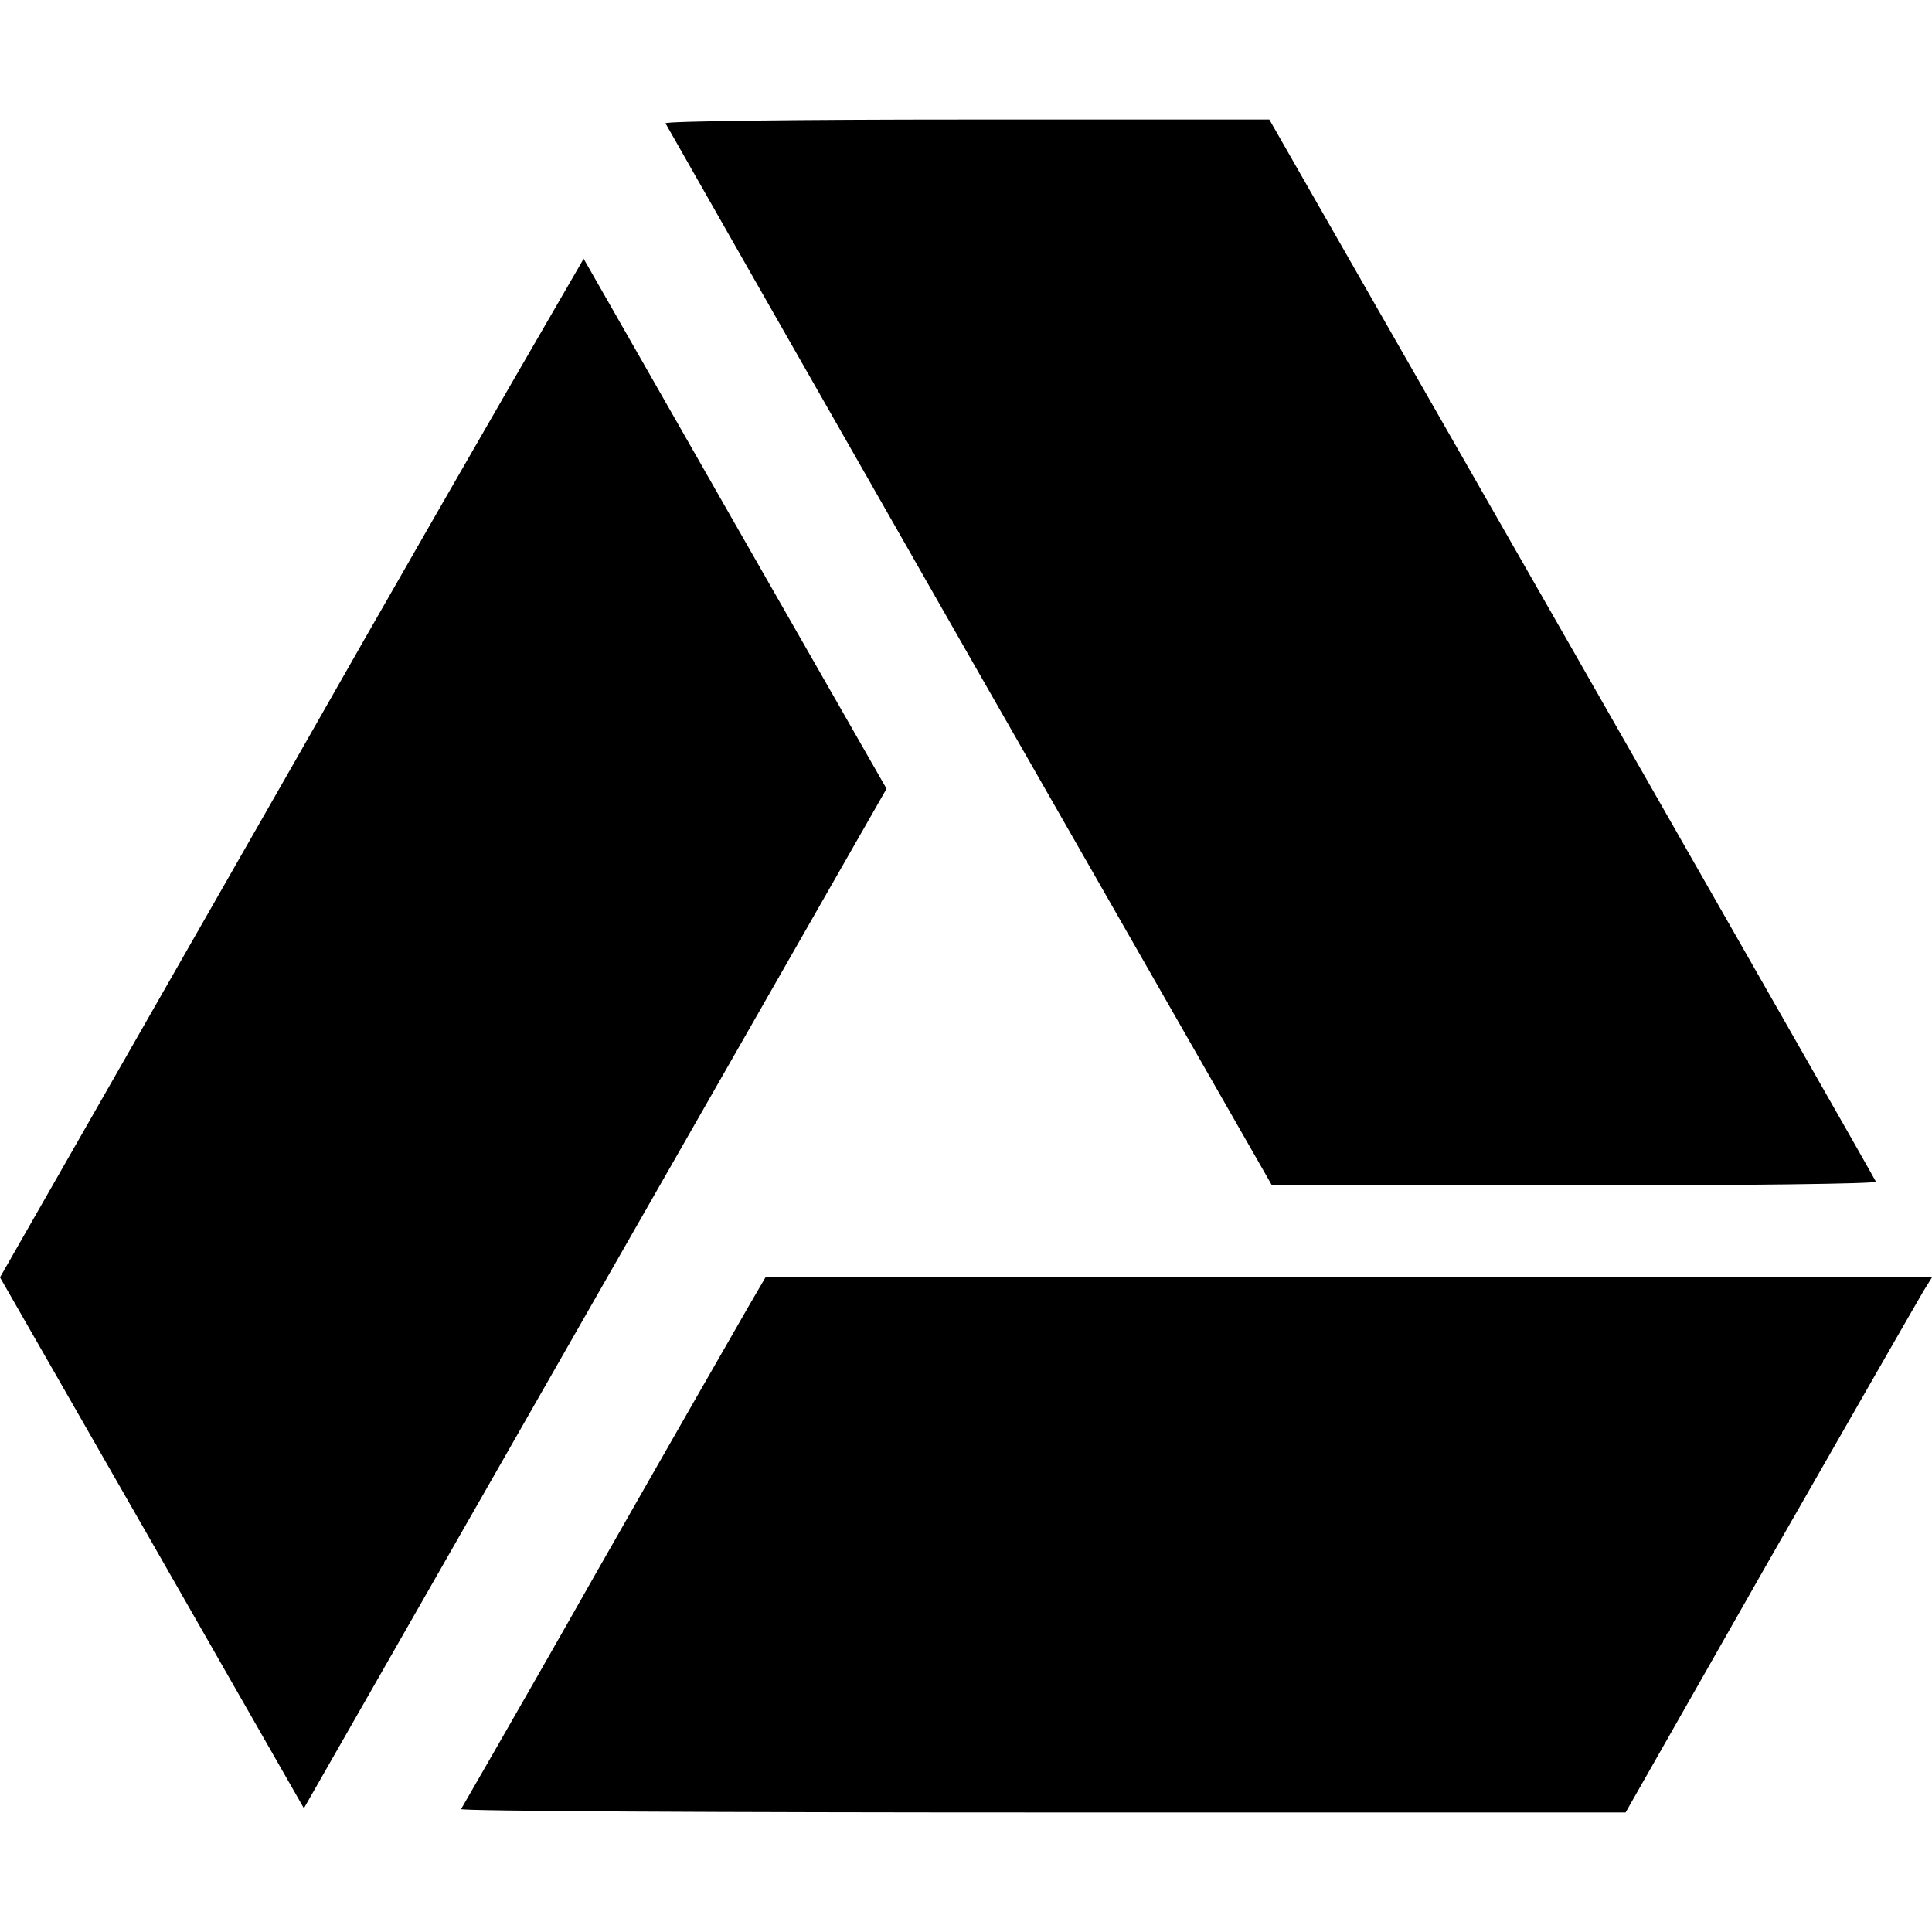
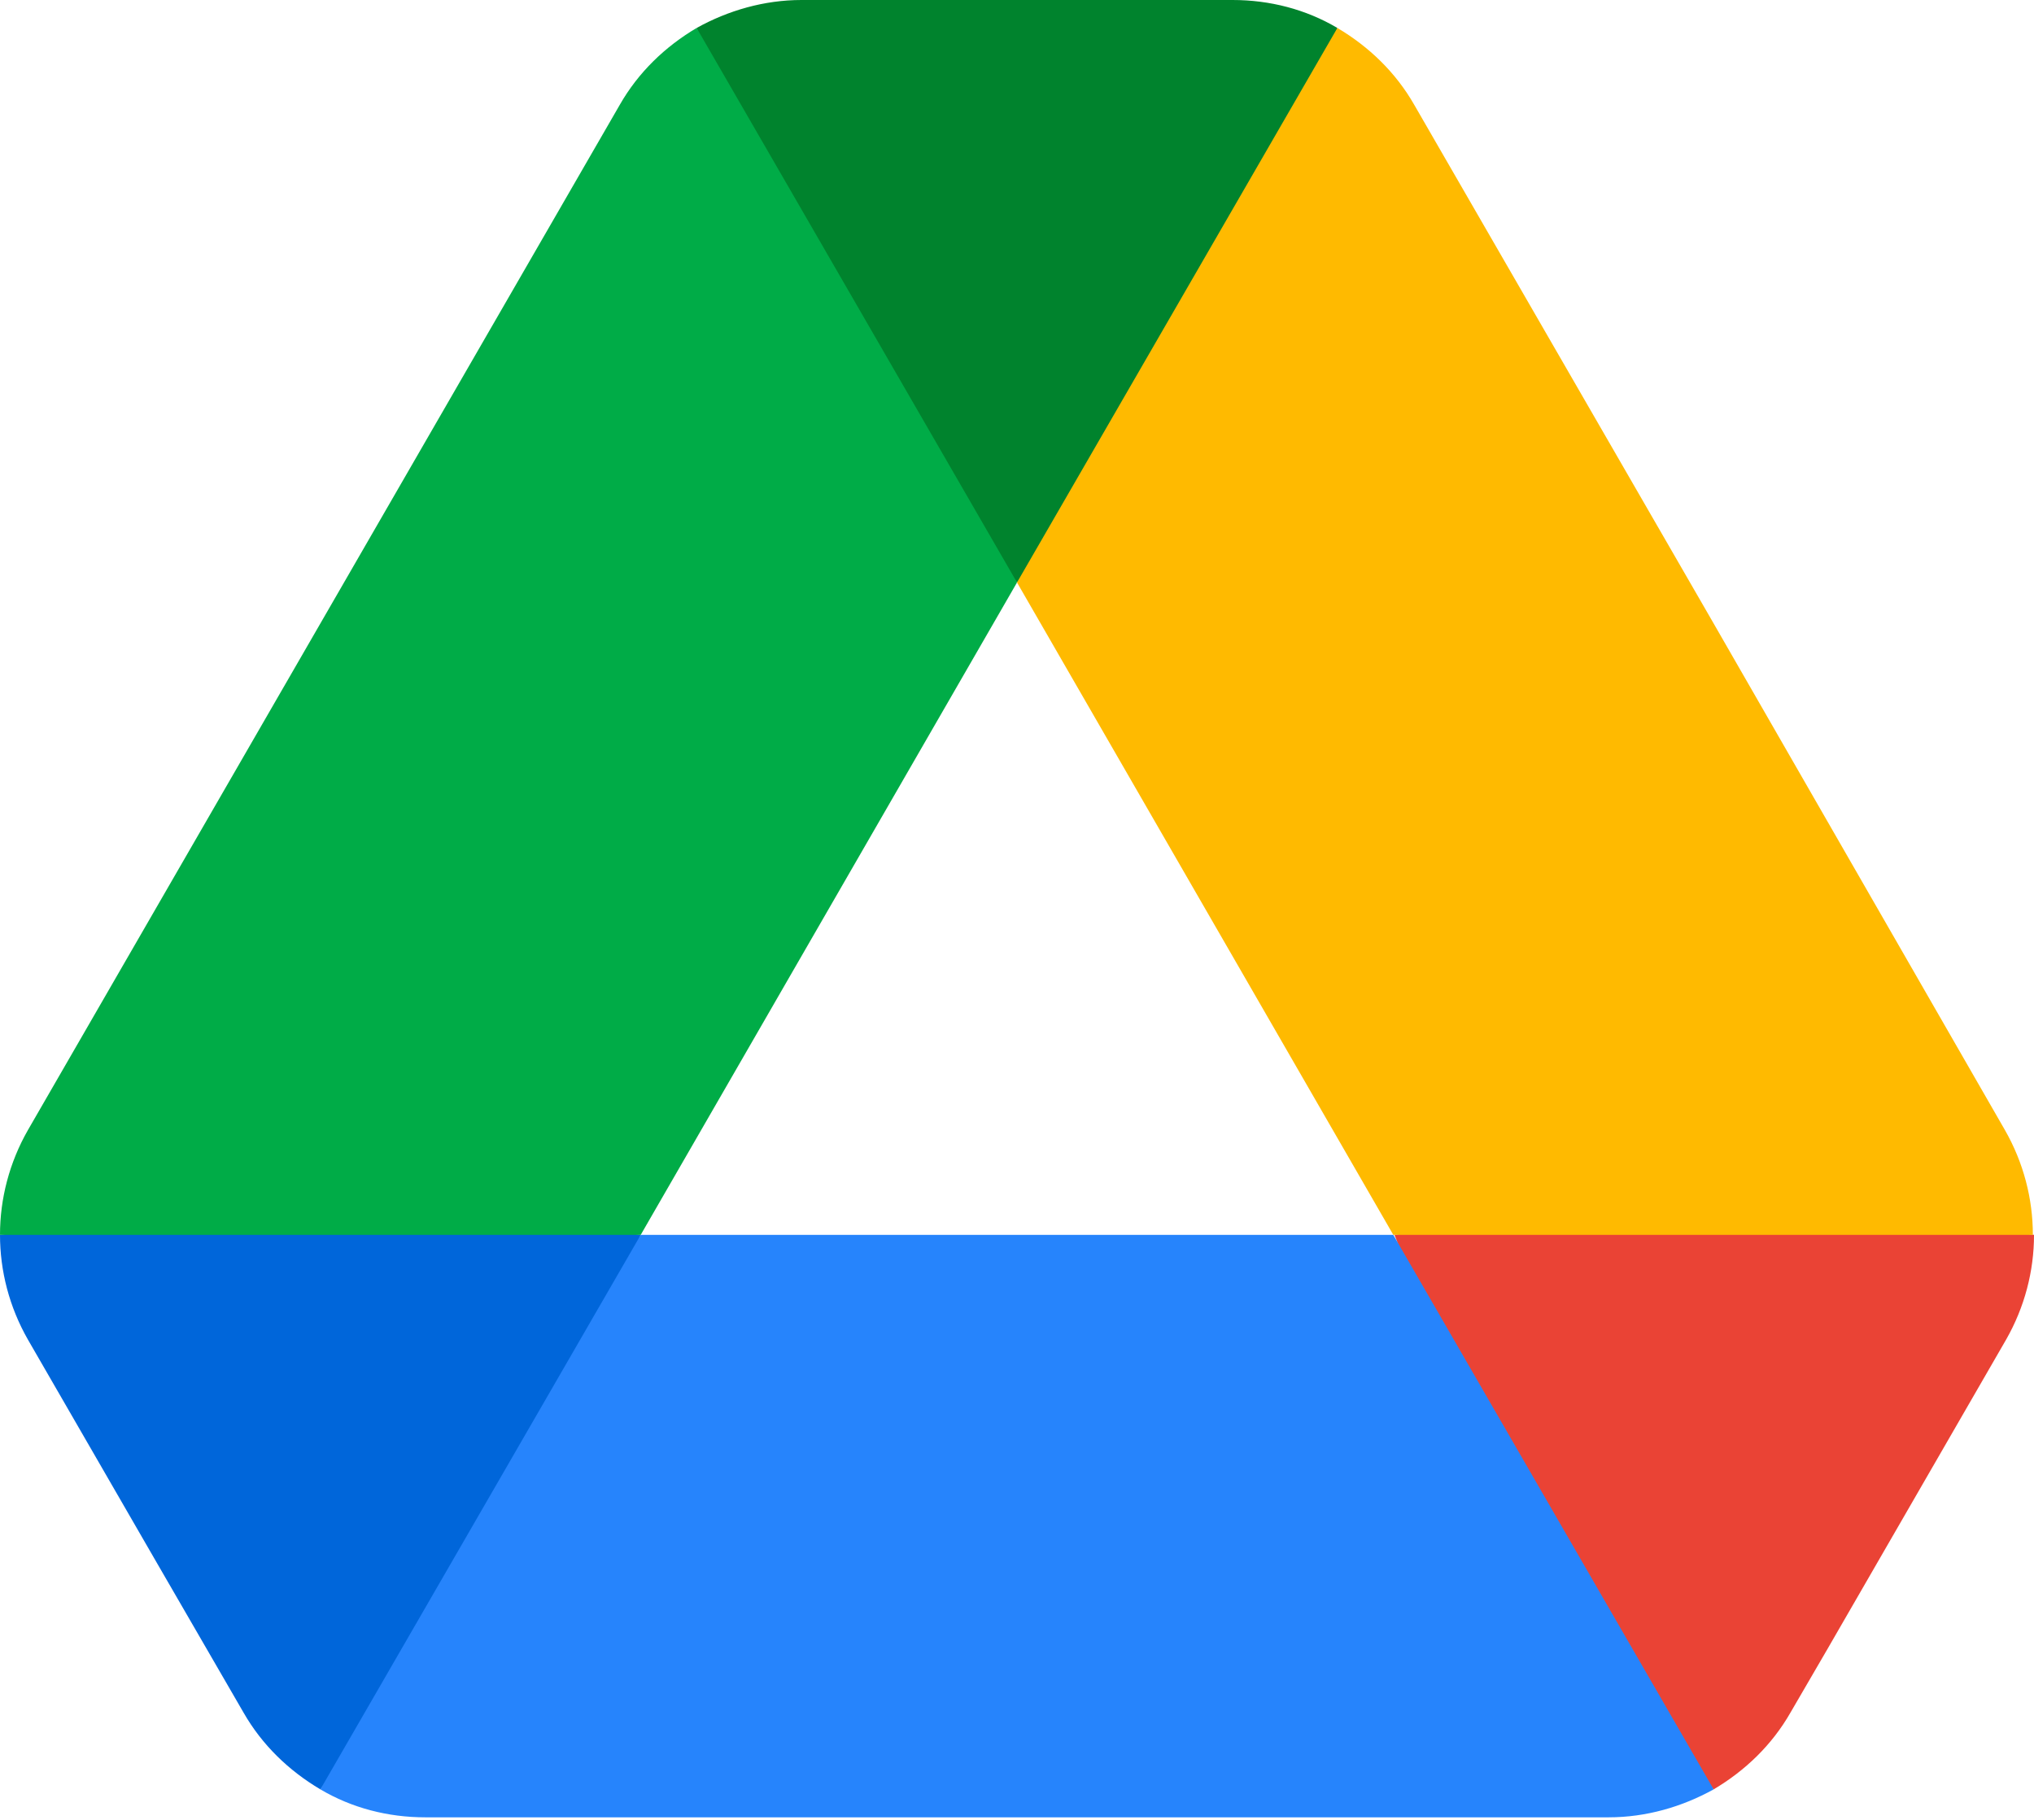
- <svg xmlns="http://www.w3.org/2000/svg" role="img" viewBox="0 0 24 24">
-   <path fill="currentColor" d="M12.01 1.485c-2.082 0-3.754.02-3.743.047.01.02 1.708 3.001 3.774 6.62l3.76 6.574h3.76c2.081 0 3.753-.02 3.742-.047-.005-.02-1.708-3.001-3.775-6.62l-3.76-6.574zm-4.76 1.73a789.828 789.861 0 0 0-3.63 6.319L0 15.868l1.89 3.298 1.885 3.297 3.62-6.335 3.618-6.33-1.88-3.287C8.1 4.704 7.255 3.22 7.25 3.214zm2.259 12.653-.203.348c-.114.198-.96 1.672-1.88 3.287a423.93 423.948 0 0 1-1.698 2.97c-.01.026 3.24.042 7.222.042h7.244l1.796-3.157c.992-1.734 1.85-3.23 1.906-3.323l.104-.167h-7.249z" />
+ <svg xmlns="http://www.w3.org/2000/svg" width="256px" height="229px" viewBox="0 0 256 229" version="1.1" preserveAspectRatio="xMidYMid">
+   <g>
+     <path d="M19.354,196.034 L30.644,215.535 C32.99,219.64 36.362,222.866 40.321,225.212 C51.66,210.818 59.553,199.773 64.001,192.075 C68.514,184.264 74.061,172.045 80.642,155.42 C62.906,153.085 49.466,151.918 40.321,151.918 C31.545,151.918 18.105,153.085 0,155.42 C0,159.965 1.173,164.51 3.519,168.616 L19.354,196.034 Z" fill="#0066DA" />
+     <path d="M215.681,225.212 C219.64,222.866 223.013,219.64 225.358,215.535 L230.05,207.471 L252.484,168.616 C254.829,164.51 256.002,159.965 256.002,155.42 C237.793,153.085 224.377,151.918 215.755,151.918 C206.489,151.918 193.073,153.085 175.507,155.42 C182.01,172.136 187.484,184.355 191.929,192.075 C196.412,199.864 204.33,210.909 215.681,225.212 Z" fill="#EA4335" />
+     <path d="M128.001,73.311 C141.121,57.466 150.163,45.247 155.126,36.656 C159.123,29.738 163.522,18.692 168.322,3.519 C164.363,1.173 159.818,0 155.126,0 L100.876,0 C96.184,0 91.639,1.32 87.68,3.519 C93.786,20.921 98.968,33.306 103.224,40.673 C107.928,48.815 116.187,59.694 128.001,73.311 Z" fill="#00832D" />
+     <path d="M175.36,155.42 L80.642,155.42 L40.321,225.212 C44.28,227.558 48.825,228.731 53.517,228.731 L202.485,228.731 C207.177,228.731 211.723,227.411 215.681,225.212 L175.36,155.42 Z" fill="#2684FC" />
+     <path d="M128.001,73.311 L87.68,3.519 C83.721,5.865 80.349,9.09 78.003,13.196 L3.519,142.224 C1.173,146.329 0,150.874 0,155.42 L80.642,155.42 L128.001,73.311 Z" fill="#00AC47" />
+     <path d="M215.242,77.71 L177.999,13.196 C175.654,9.09 172.281,5.865 168.322,3.519 L128.001,73.311 L175.36,155.42 L255.856,155.42 C255.856,150.874 254.683,146.329 252.337,142.224 L215.242,77.71 Z" fill="#FFBA00" />
+   </g>
</svg>
